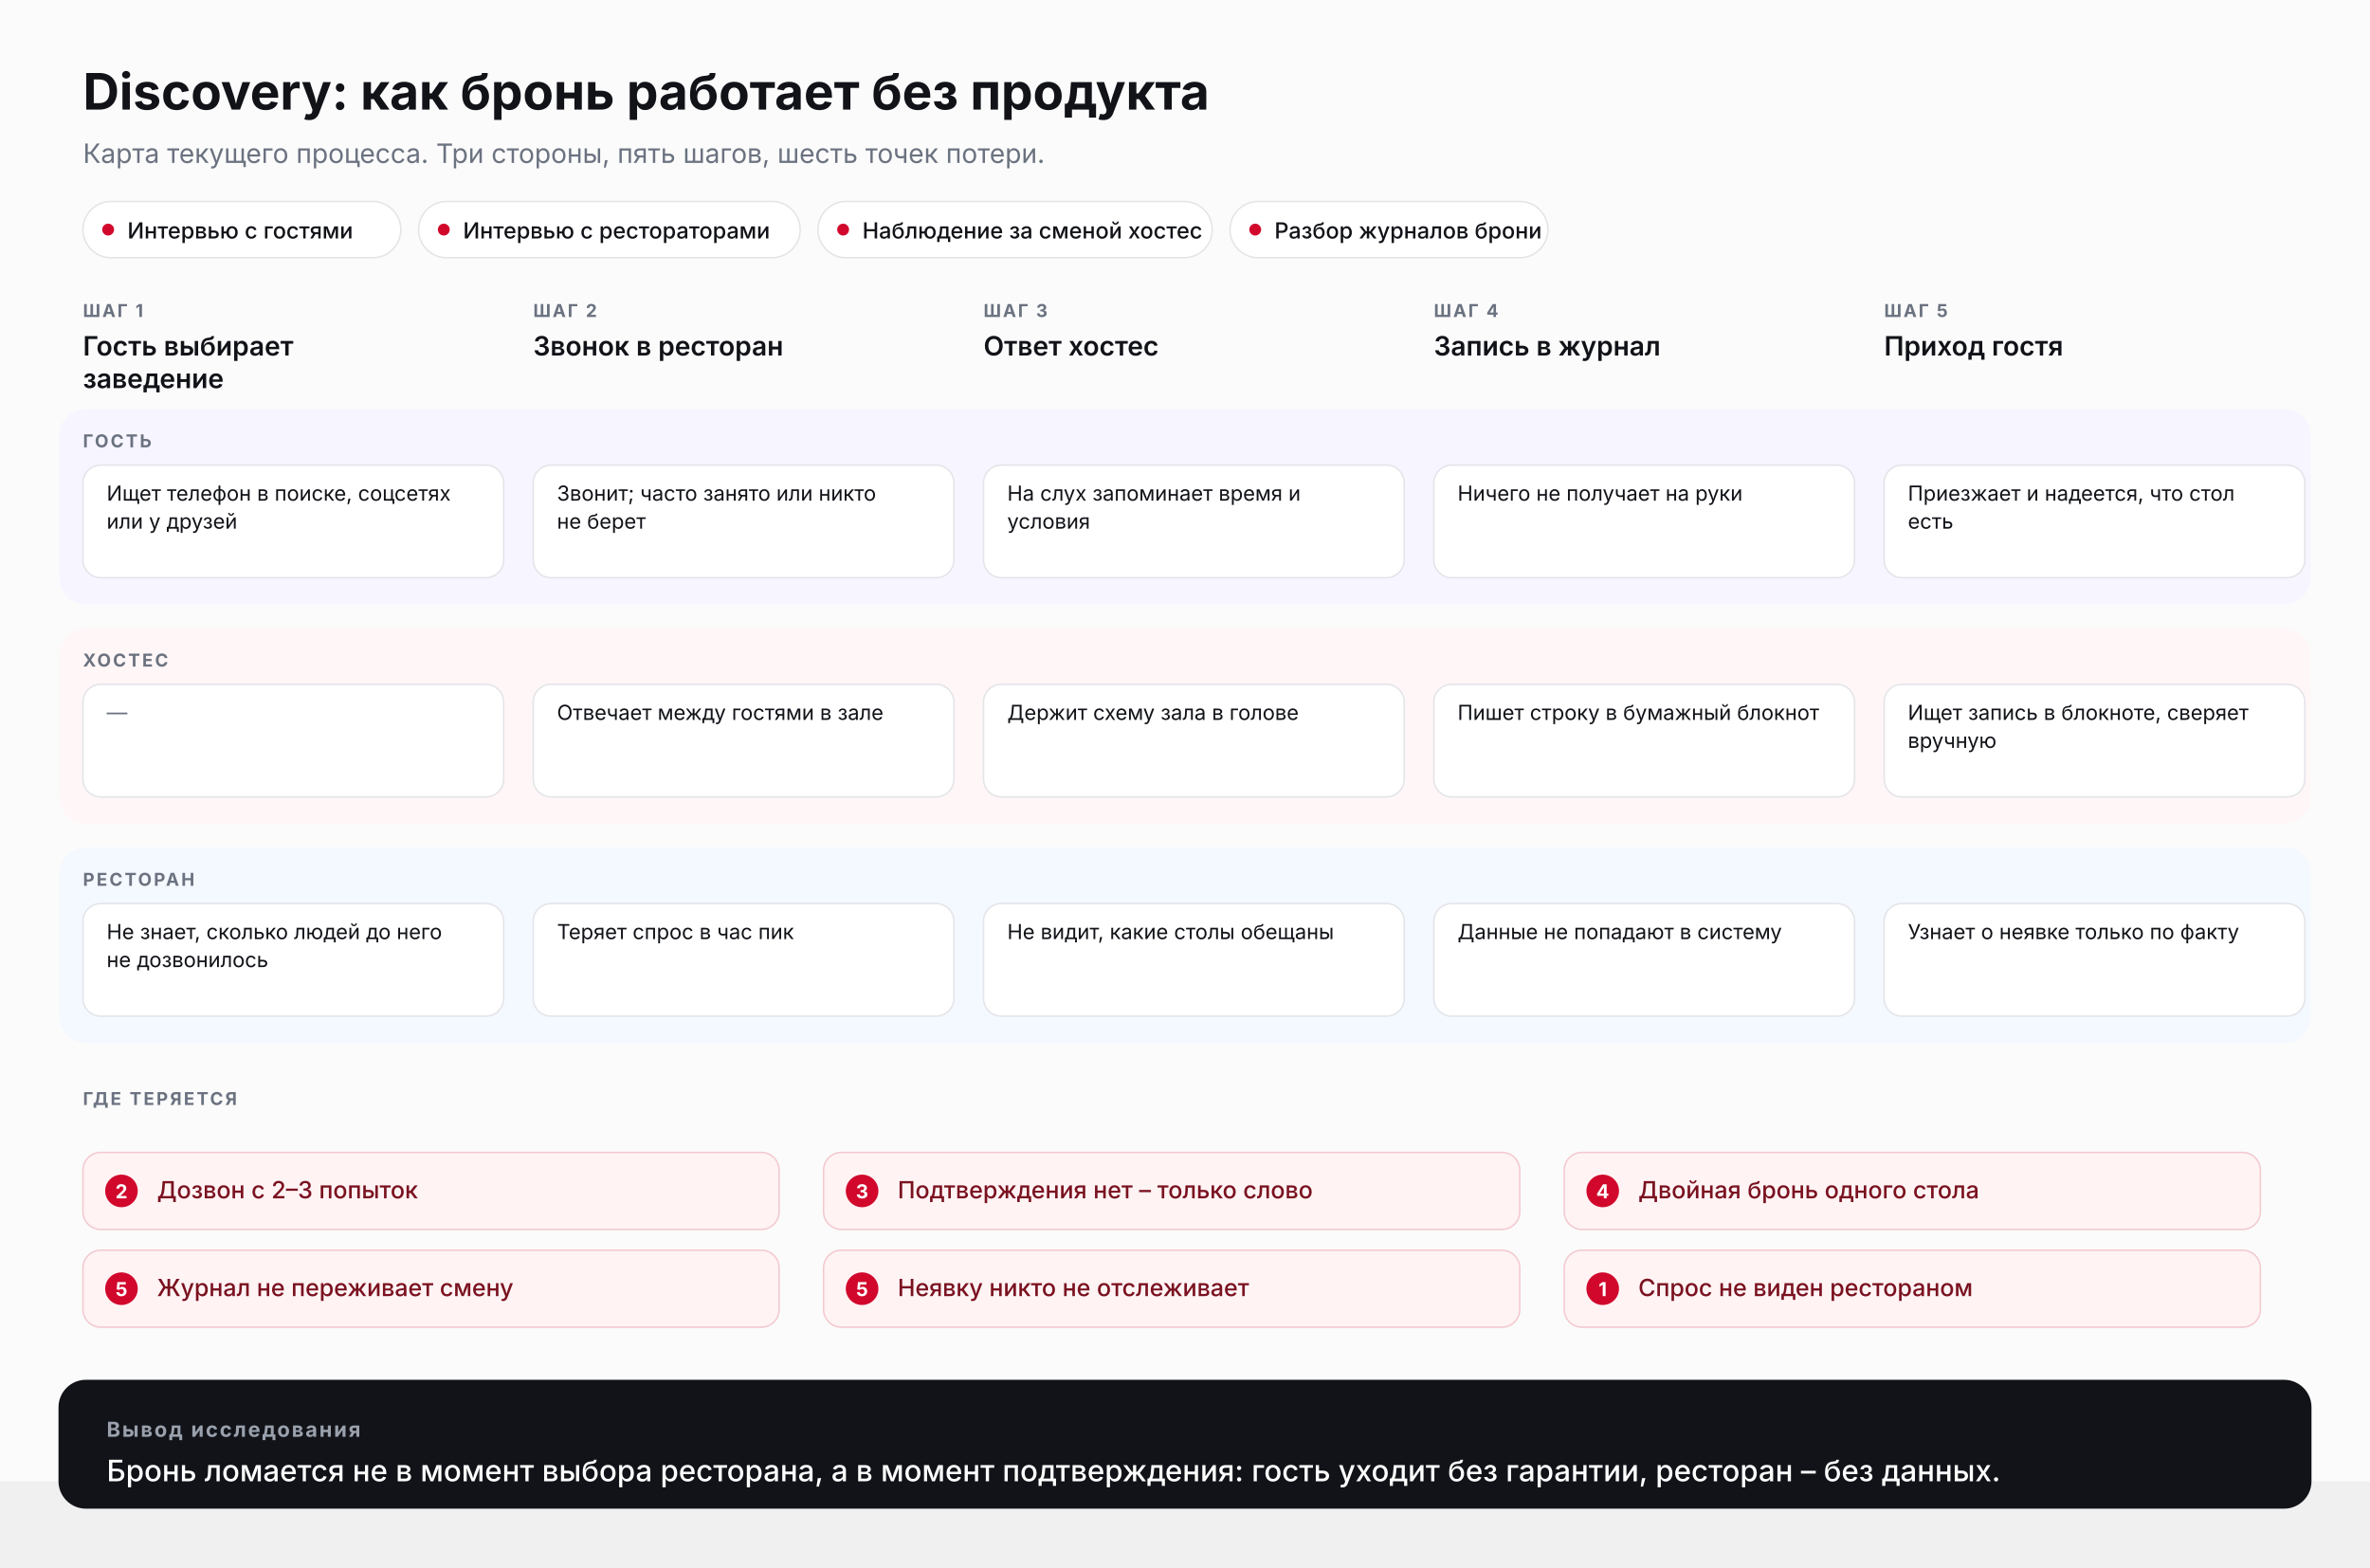
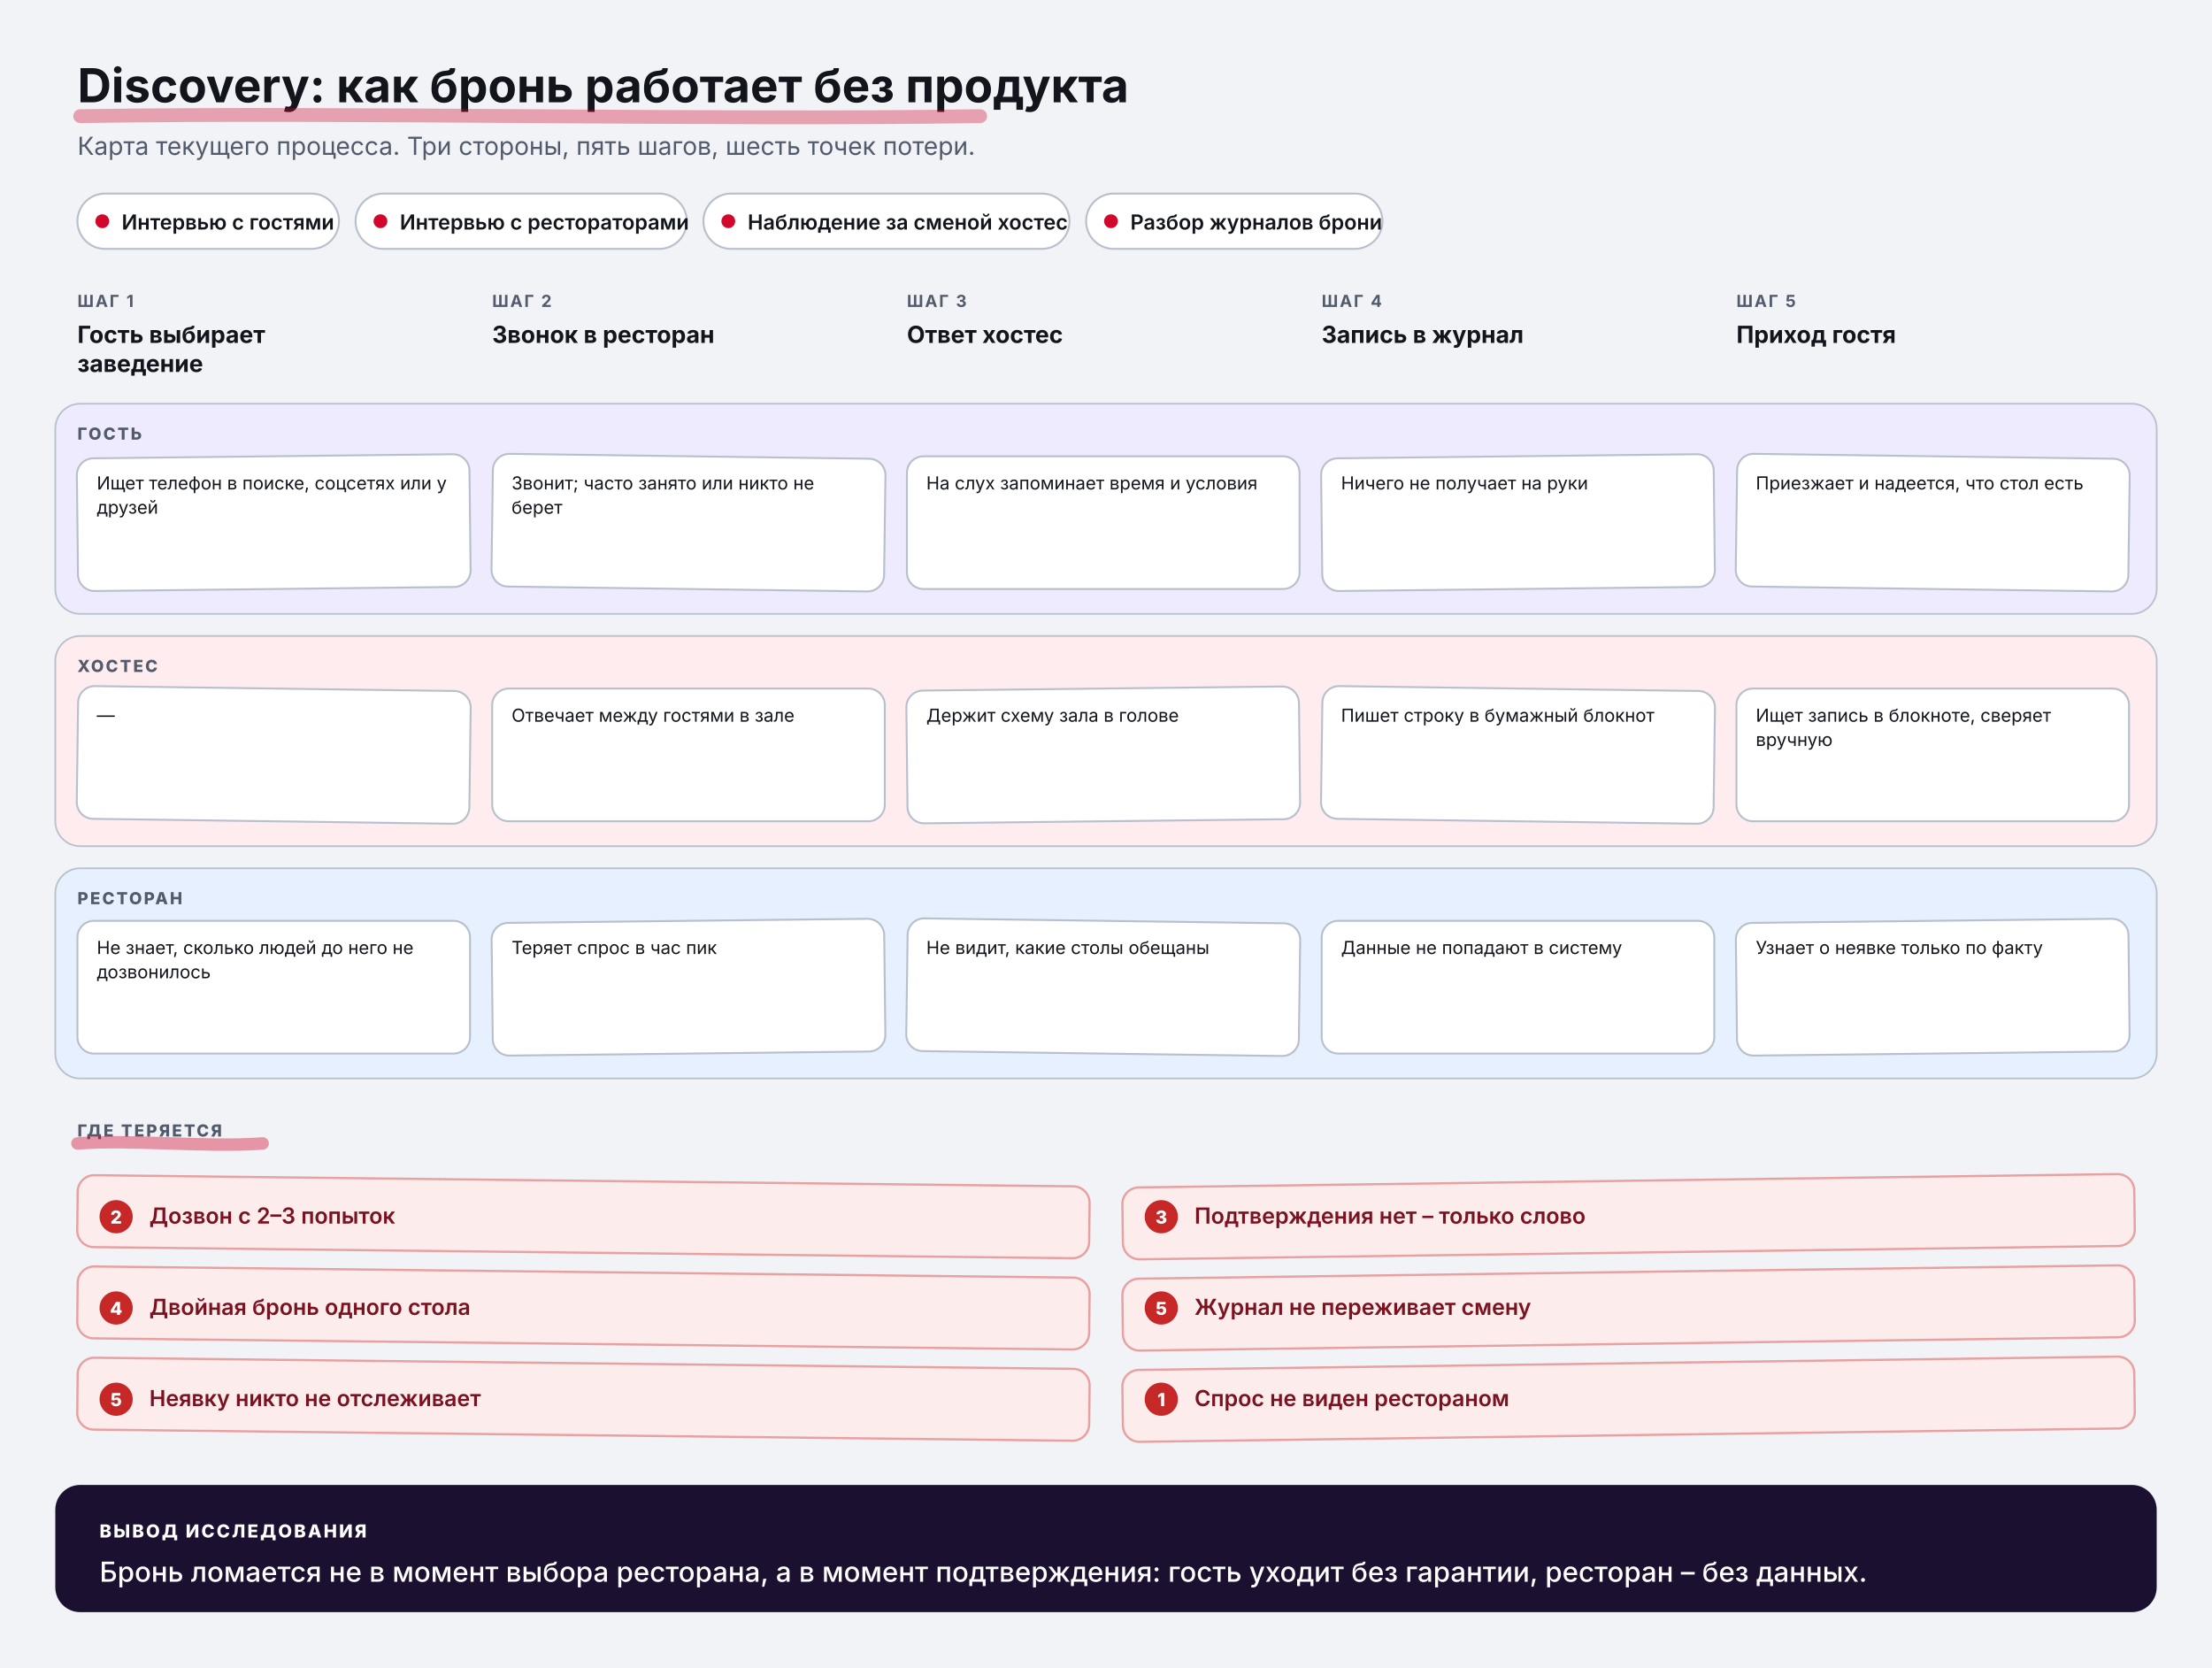
- <svg xmlns="http://www.w3.org/2000/svg" viewBox="0 0 1600 1058" width="1600" height="1058">
-   <rect width="1600" height="1000" fill="#FBFBFB" />
-   <text x="56" y="74" font-family="Inter, Arial, sans-serif" font-size="34" font-weight="700" fill="#111318" text-anchor="start" letter-spacing="0">Discovery: как бронь работает без продукта</text>
-   <text x="56" y="110" font-family="Inter, Arial, sans-serif" font-size="18" font-weight="400" fill="#6b7280" text-anchor="start" letter-spacing="0">Карта текущего процесса. Три стороны, пять шагов, шесть точек потери.</text>
-   <rect x="56" y="136" width="214.6" height="38" rx="19" fill="#fff" stroke="#e3e4e8" stroke-width="1" />
-   <circle cx="73" cy="155" r="4" fill="#D1082C" />
-   <text x="86" y="161" font-family="Inter, Arial, sans-serif" font-size="15" font-weight="500" fill="#111318" text-anchor="start" letter-spacing="0">Интервью с гостями</text>
-   <rect x="282.6" y="136" width="257.6" height="38" rx="19" fill="#fff" stroke="#e3e4e8" stroke-width="1" />
-   <circle cx="299.6" cy="155" r="4" fill="#D1082C" />
-   <text x="312.6" y="161" font-family="Inter, Arial, sans-serif" font-size="15" font-weight="500" fill="#111318" text-anchor="start" letter-spacing="0">Интервью с рестораторами</text>
-   <rect x="552.2" y="136" width="266.2" height="38" rx="19" fill="#fff" stroke="#e3e4e8" stroke-width="1" />
-   <circle cx="569.2" cy="155" r="4" fill="#D1082C" />
-   <text x="582.2" y="161" font-family="Inter, Arial, sans-serif" font-size="15" font-weight="500" fill="#111318" text-anchor="start" letter-spacing="0">Наблюдение за сменой хостес</text>
-   <rect x="830.4" y="136" width="214.6" height="38" rx="19" fill="#fff" stroke="#e3e4e8" stroke-width="1" />
-   <circle cx="847.4" cy="155" r="4" fill="#D1082C" />
-   <text x="860.4" y="161" font-family="Inter, Arial, sans-serif" font-size="15" font-weight="500" fill="#111318" text-anchor="start" letter-spacing="0">Разбор журналов брони</text>
-   <text x="56" y="214" font-family="Inter, Arial, sans-serif" font-size="12" font-weight="700" fill="#6b7280" text-anchor="start" letter-spacing="1.2">ШАГ 1</text>
-   <text x="56" y="240" font-family="Inter, Arial, sans-serif" font-size="18" font-weight="600" fill="#111318" text-anchor="start" letter-spacing="0">Гость выбирает</text>
-   <text x="56" y="262" font-family="Inter, Arial, sans-serif" font-size="18" font-weight="600" fill="#111318" text-anchor="start" letter-spacing="0">заведение</text>
-   <text x="360" y="214" font-family="Inter, Arial, sans-serif" font-size="12" font-weight="700" fill="#6b7280" text-anchor="start" letter-spacing="1.2">ШАГ 2</text>
-   <text x="360" y="240" font-family="Inter, Arial, sans-serif" font-size="18" font-weight="600" fill="#111318" text-anchor="start" letter-spacing="0">Звонок в ресторан</text>
-   <text x="664" y="214" font-family="Inter, Arial, sans-serif" font-size="12" font-weight="700" fill="#6b7280" text-anchor="start" letter-spacing="1.2">ШАГ 3</text>
-   <text x="664" y="240" font-family="Inter, Arial, sans-serif" font-size="18" font-weight="600" fill="#111318" text-anchor="start" letter-spacing="0">Ответ хостес</text>
-   <text x="968" y="214" font-family="Inter, Arial, sans-serif" font-size="12" font-weight="700" fill="#6b7280" text-anchor="start" letter-spacing="1.2">ШАГ 4</text>
-   <text x="968" y="240" font-family="Inter, Arial, sans-serif" font-size="18" font-weight="600" fill="#111318" text-anchor="start" letter-spacing="0">Запись в журнал</text>
-   <text x="1272" y="214" font-family="Inter, Arial, sans-serif" font-size="12" font-weight="700" fill="#6b7280" text-anchor="start" letter-spacing="1.2">ШАГ 5</text>
-   <text x="1272" y="240" font-family="Inter, Arial, sans-serif" font-size="18" font-weight="600" fill="#111318" text-anchor="start" letter-spacing="0">Приход гостя</text>
-   <rect x="40" y="276" width="1520" height="132" rx="18" fill="#F7F5FF" />
-   <text x="56" y="302" font-family="Inter, Arial, sans-serif" font-size="12" font-weight="700" fill="#6b7280" text-anchor="start" letter-spacing="1.4">ГОСТЬ</text>
-   <rect x="56" y="314" width="284" height="76" rx="12" fill="#fff" stroke="#e3e4e8" stroke-width="1" />
-   <text x="72" y="338.0" font-family="Inter, Arial, sans-serif" font-size="14" font-weight="400" fill="#111318" text-anchor="start" letter-spacing="0">Ищет телефон в поиске, соцсетях</text>
-   <text x="72" y="356.9" font-family="Inter, Arial, sans-serif" font-size="14" font-weight="400" fill="#111318" text-anchor="start" letter-spacing="0">или у друзей</text>
-   <rect x="360" y="314" width="284" height="76" rx="12" fill="#fff" stroke="#e3e4e8" stroke-width="1" />
-   <text x="376" y="338.0" font-family="Inter, Arial, sans-serif" font-size="14" font-weight="400" fill="#111318" text-anchor="start" letter-spacing="0">Звонит; часто занято или никто</text>
-   <text x="376" y="356.9" font-family="Inter, Arial, sans-serif" font-size="14" font-weight="400" fill="#111318" text-anchor="start" letter-spacing="0">не берет</text>
-   <rect x="664" y="314" width="284" height="76" rx="12" fill="#fff" stroke="#e3e4e8" stroke-width="1" />
-   <text x="680" y="338.0" font-family="Inter, Arial, sans-serif" font-size="14" font-weight="400" fill="#111318" text-anchor="start" letter-spacing="0">На слух запоминает время и</text>
-   <text x="680" y="356.9" font-family="Inter, Arial, sans-serif" font-size="14" font-weight="400" fill="#111318" text-anchor="start" letter-spacing="0">условия</text>
-   <rect x="968" y="314" width="284" height="76" rx="12" fill="#fff" stroke="#e3e4e8" stroke-width="1" />
-   <text x="984" y="338.0" font-family="Inter, Arial, sans-serif" font-size="14" font-weight="400" fill="#111318" text-anchor="start" letter-spacing="0">Ничего не получает на руки</text>
-   <rect x="1272" y="314" width="284" height="76" rx="12" fill="#fff" stroke="#e3e4e8" stroke-width="1" />
-   <text x="1288" y="338.0" font-family="Inter, Arial, sans-serif" font-size="14" font-weight="400" fill="#111318" text-anchor="start" letter-spacing="0">Приезжает и надеется, что стол</text>
-   <text x="1288" y="356.9" font-family="Inter, Arial, sans-serif" font-size="14" font-weight="400" fill="#111318" text-anchor="start" letter-spacing="0">есть</text>
-   <rect x="40" y="424" width="1520" height="132" rx="18" fill="#FFF6F7" />
-   <text x="56" y="450" font-family="Inter, Arial, sans-serif" font-size="12" font-weight="700" fill="#6b7280" text-anchor="start" letter-spacing="1.4">ХОСТЕС</text>
-   <rect x="56" y="462" width="284" height="76" rx="12" fill="#fff" stroke="#e3e4e8" stroke-width="1" />
-   <text x="72" y="486.0" font-family="Inter, Arial, sans-serif" font-size="14" font-weight="400" fill="#6b7280" text-anchor="start" letter-spacing="0">—</text>
-   <rect x="360" y="462" width="284" height="76" rx="12" fill="#fff" stroke="#e3e4e8" stroke-width="1" />
-   <text x="376" y="486.0" font-family="Inter, Arial, sans-serif" font-size="14" font-weight="400" fill="#111318" text-anchor="start" letter-spacing="0">Отвечает между гостями в зале</text>
-   <rect x="664" y="462" width="284" height="76" rx="12" fill="#fff" stroke="#e3e4e8" stroke-width="1" />
-   <text x="680" y="486.0" font-family="Inter, Arial, sans-serif" font-size="14" font-weight="400" fill="#111318" text-anchor="start" letter-spacing="0">Держит схему зала в голове</text>
-   <rect x="968" y="462" width="284" height="76" rx="12" fill="#fff" stroke="#e3e4e8" stroke-width="1" />
-   <text x="984" y="486.0" font-family="Inter, Arial, sans-serif" font-size="14" font-weight="400" fill="#111318" text-anchor="start" letter-spacing="0">Пишет строку в бумажный блокнот</text>
-   <rect x="1272" y="462" width="284" height="76" rx="12" fill="#fff" stroke="#e3e4e8" stroke-width="1" />
-   <text x="1288" y="486.0" font-family="Inter, Arial, sans-serif" font-size="14" font-weight="400" fill="#111318" text-anchor="start" letter-spacing="0">Ищет запись в блокноте, сверяет</text>
-   <text x="1288" y="504.9" font-family="Inter, Arial, sans-serif" font-size="14" font-weight="400" fill="#111318" text-anchor="start" letter-spacing="0">вручную</text>
-   <rect x="40" y="572" width="1520" height="132" rx="18" fill="#F4F8FF" />
-   <text x="56" y="598" font-family="Inter, Arial, sans-serif" font-size="12" font-weight="700" fill="#6b7280" text-anchor="start" letter-spacing="1.4">РЕСТОРАН</text>
-   <rect x="56" y="610" width="284" height="76" rx="12" fill="#fff" stroke="#e3e4e8" stroke-width="1" />
-   <text x="72" y="634.0" font-family="Inter, Arial, sans-serif" font-size="14" font-weight="400" fill="#111318" text-anchor="start" letter-spacing="0">Не знает, сколько людей до него</text>
-   <text x="72" y="652.9" font-family="Inter, Arial, sans-serif" font-size="14" font-weight="400" fill="#111318" text-anchor="start" letter-spacing="0">не дозвонилось</text>
-   <rect x="360" y="610" width="284" height="76" rx="12" fill="#fff" stroke="#e3e4e8" stroke-width="1" />
-   <text x="376" y="634.0" font-family="Inter, Arial, sans-serif" font-size="14" font-weight="400" fill="#111318" text-anchor="start" letter-spacing="0">Теряет спрос в час пик</text>
-   <rect x="664" y="610" width="284" height="76" rx="12" fill="#fff" stroke="#e3e4e8" stroke-width="1" />
-   <text x="680" y="634.0" font-family="Inter, Arial, sans-serif" font-size="14" font-weight="400" fill="#111318" text-anchor="start" letter-spacing="0">Не видит, какие столы обещаны</text>
-   <rect x="968" y="610" width="284" height="76" rx="12" fill="#fff" stroke="#e3e4e8" stroke-width="1" />
-   <text x="984" y="634.0" font-family="Inter, Arial, sans-serif" font-size="14" font-weight="400" fill="#111318" text-anchor="start" letter-spacing="0">Данные не попадают в систему</text>
-   <rect x="1272" y="610" width="284" height="76" rx="12" fill="#fff" stroke="#e3e4e8" stroke-width="1" />
-   <text x="1288" y="634.0" font-family="Inter, Arial, sans-serif" font-size="14" font-weight="400" fill="#111318" text-anchor="start" letter-spacing="0">Узнает о неявке только по факту</text>
-   <text x="56" y="746" font-family="Inter, Arial, sans-serif" font-size="12" font-weight="700" fill="#6b7280" text-anchor="start" letter-spacing="1.4">ГДЕ ТЕРЯЕТСЯ</text>
-   <rect x="56" y="778" width="470" height="52" rx="12" fill="#FFF3F4" stroke="#F3C9CF" stroke-width="1" />
-   <circle cx="82" cy="804" r="11" fill="#D1082C" />
-   <text x="82" y="809" font-family="Inter, Arial, sans-serif" font-size="13" font-weight="700" fill="#fff" text-anchor="middle" letter-spacing="0">2</text>
-   <text x="106" y="809" font-family="Inter, Arial, sans-serif" font-size="16" font-weight="500" fill="#7a1220" text-anchor="start" letter-spacing="0">Дозвон с 2–3 попыток</text>
-   <rect x="556" y="778" width="470" height="52" rx="12" fill="#FFF3F4" stroke="#F3C9CF" stroke-width="1" />
-   <circle cx="582" cy="804" r="11" fill="#D1082C" />
-   <text x="582" y="809" font-family="Inter, Arial, sans-serif" font-size="13" font-weight="700" fill="#fff" text-anchor="middle" letter-spacing="0">3</text>
-   <text x="606" y="809" font-family="Inter, Arial, sans-serif" font-size="16" font-weight="500" fill="#7a1220" text-anchor="start" letter-spacing="0">Подтверждения нет – только слово</text>
-   <rect x="1056" y="778" width="470" height="52" rx="12" fill="#FFF3F4" stroke="#F3C9CF" stroke-width="1" />
-   <circle cx="1082" cy="804" r="11" fill="#D1082C" />
-   <text x="1082" y="809" font-family="Inter, Arial, sans-serif" font-size="13" font-weight="700" fill="#fff" text-anchor="middle" letter-spacing="0">4</text>
-   <text x="1106" y="809" font-family="Inter, Arial, sans-serif" font-size="16" font-weight="500" fill="#7a1220" text-anchor="start" letter-spacing="0">Двойная бронь одного стола</text>
-   <rect x="56" y="844" width="470" height="52" rx="12" fill="#FFF3F4" stroke="#F3C9CF" stroke-width="1" />
-   <circle cx="82" cy="870" r="11" fill="#D1082C" />
-   <text x="82" y="875" font-family="Inter, Arial, sans-serif" font-size="13" font-weight="700" fill="#fff" text-anchor="middle" letter-spacing="0">5</text>
-   <text x="106" y="875" font-family="Inter, Arial, sans-serif" font-size="16" font-weight="500" fill="#7a1220" text-anchor="start" letter-spacing="0">Журнал не переживает смену</text>
-   <rect x="556" y="844" width="470" height="52" rx="12" fill="#FFF3F4" stroke="#F3C9CF" stroke-width="1" />
-   <circle cx="582" cy="870" r="11" fill="#D1082C" />
-   <text x="582" y="875" font-family="Inter, Arial, sans-serif" font-size="13" font-weight="700" fill="#fff" text-anchor="middle" letter-spacing="0">5</text>
-   <text x="606" y="875" font-family="Inter, Arial, sans-serif" font-size="16" font-weight="500" fill="#7a1220" text-anchor="start" letter-spacing="0">Неявку никто не отслеживает</text>
-   <rect x="1056" y="844" width="470" height="52" rx="12" fill="#FFF3F4" stroke="#F3C9CF" stroke-width="1" />
-   <circle cx="1082" cy="870" r="11" fill="#D1082C" />
-   <text x="1082" y="875" font-family="Inter, Arial, sans-serif" font-size="13" font-weight="700" fill="#fff" text-anchor="middle" letter-spacing="0">1</text>
-   <text x="1106" y="875" font-family="Inter, Arial, sans-serif" font-size="16" font-weight="500" fill="#7a1220" text-anchor="start" letter-spacing="0">Спрос не виден рестораном</text>
-   <rect x="40" y="932" width="1520" height="86" rx="18" fill="#111318" stroke="#111318" stroke-width="1" />
-   <text x="72" y="970" font-family="Inter, Arial, sans-serif" font-size="14" font-weight="700" fill="#9aa1ad" text-anchor="start" letter-spacing="1.2">Вывод исследования</text>
-   <text x="72" y="1000" font-family="Inter, Arial, sans-serif" font-size="20" font-weight="500" fill="#ffffff" text-anchor="start" letter-spacing="0">Бронь ломается не в момент выбора ресторана, а в момент подтверждения: гость уходит без гарантии, ресторан – без данных.</text>
+ <svg xmlns="http://www.w3.org/2000/svg" viewBox="0 0 1600 1206" width="1600" height="1206">
+   <rect width="1600" height="4000" fill="#F1F3F7" />
+   <text x="56" y="74" font-family="Inter, Arial, sans-serif" font-size="34" font-weight="700" fill="#12151c" text-anchor="start" letter-spacing="0">Discovery: как бронь работает без продукта</text>
+   <path d="M58 84 C 253.3 81, 513.7 87, 709.0 84" stroke="#D1082C" stroke-width="10" stroke-linecap="round" fill="none" opacity="0.35" />
+   <text x="56" y="112" font-family="Inter, Arial, sans-serif" font-size="18" font-weight="400" fill="#525b6b" text-anchor="start" letter-spacing="0">Карта текущего процесса. Три стороны, пять шагов, шесть точек потери.</text>
+   <rect x="56" y="140" width="189.2" height="40" rx="20" fill="#fff" stroke="#b8c0cc" stroke-width="1.4" />
+   <circle cx="74" cy="160" r="5" fill="#D1082C" />
+   <text x="88" y="166" font-family="Inter, Arial, sans-serif" font-size="15" font-weight="600" fill="#12151c" text-anchor="start" letter-spacing="0">Интервью с гостями</text>
+   <rect x="257.2" y="140" width="239.6" height="40" rx="20" fill="#fff" stroke="#b8c0cc" stroke-width="1.4" />
+   <circle cx="275.2" cy="160" r="5" fill="#D1082C" />
+   <text x="289.2" y="166" font-family="Inter, Arial, sans-serif" font-size="15" font-weight="600" fill="#12151c" text-anchor="start" letter-spacing="0">Интервью с рестораторами</text>
+   <rect x="508.8" y="140" width="264.8" height="40" rx="20" fill="#fff" stroke="#b8c0cc" stroke-width="1.4" />
+   <circle cx="526.8" cy="160" r="5" fill="#D1082C" />
+   <text x="540.8" y="166" font-family="Inter, Arial, sans-serif" font-size="15" font-weight="600" fill="#12151c" text-anchor="start" letter-spacing="0">Наблюдение за сменой хостес</text>
+   <rect x="785.6" y="140" width="214.4" height="40" rx="20" fill="#fff" stroke="#b8c0cc" stroke-width="1.4" />
+   <circle cx="803.6" cy="160" r="5" fill="#D1082C" />
+   <text x="817.6" y="166" font-family="Inter, Arial, sans-serif" font-size="15" font-weight="600" fill="#12151c" text-anchor="start" letter-spacing="0">Разбор журналов брони</text>
+   <text x="56" y="222" font-family="Inter, Arial, sans-serif" font-size="12" font-weight="700" fill="#525b6b" text-anchor="start" letter-spacing="1.2">ШАГ 1</text>
+   <text x="56" y="248" font-family="Inter, Arial, sans-serif" font-size="17" font-weight="700" fill="#12151c" text-anchor="start" letter-spacing="0">Гость выбирает</text>
+   <text x="56" y="269" font-family="Inter, Arial, sans-serif" font-size="17" font-weight="700" fill="#12151c" text-anchor="start" letter-spacing="0">заведение</text>
+   <text x="356" y="222" font-family="Inter, Arial, sans-serif" font-size="12" font-weight="700" fill="#525b6b" text-anchor="start" letter-spacing="1.2">ШАГ 2</text>
+   <text x="356" y="248" font-family="Inter, Arial, sans-serif" font-size="17" font-weight="700" fill="#12151c" text-anchor="start" letter-spacing="0">Звонок в ресторан</text>
+   <text x="656" y="222" font-family="Inter, Arial, sans-serif" font-size="12" font-weight="700" fill="#525b6b" text-anchor="start" letter-spacing="1.2">ШАГ 3</text>
+   <text x="656" y="248" font-family="Inter, Arial, sans-serif" font-size="17" font-weight="700" fill="#12151c" text-anchor="start" letter-spacing="0">Ответ хостес</text>
+   <text x="956" y="222" font-family="Inter, Arial, sans-serif" font-size="12" font-weight="700" fill="#525b6b" text-anchor="start" letter-spacing="1.2">ШАГ 4</text>
+   <text x="956" y="248" font-family="Inter, Arial, sans-serif" font-size="17" font-weight="700" fill="#12151c" text-anchor="start" letter-spacing="0">Запись в журнал</text>
+   <text x="1256" y="222" font-family="Inter, Arial, sans-serif" font-size="12" font-weight="700" fill="#525b6b" text-anchor="start" letter-spacing="1.2">ШАГ 5</text>
+   <text x="1256" y="248" font-family="Inter, Arial, sans-serif" font-size="17" font-weight="700" fill="#12151c" text-anchor="start" letter-spacing="0">Приход гостя</text>
+   <rect x="40" y="292" width="1520" height="152" rx="18" fill="#EFEBFF" stroke="#b8c0cc" stroke-width="1.2" />
+   <text x="56" y="318" font-family="Inter, Arial, sans-serif" font-size="12" font-weight="800" fill="#525b6b" text-anchor="start" letter-spacing="1.4">ГОСТЬ</text>
+   <rect x="56" y="330" width="284" height="96" rx="12" fill="#fff" stroke="#b8c0cc" stroke-width="1.4" transform="rotate(-0.65 198.0 378.0)" />
+   <text x="70" y="354.0" font-family="Inter, Arial, sans-serif" font-size="13" font-weight="400" fill="#12151c" text-anchor="start" letter-spacing="0">Ищет телефон в поиске, соцсетях или у</text>
+   <text x="70" y="371.55" font-family="Inter, Arial, sans-serif" font-size="13" font-weight="400" fill="#12151c" text-anchor="start" letter-spacing="0">друзей</text>
+   <rect x="356" y="330" width="284" height="96" rx="12" fill="#fff" stroke="#b8c0cc" stroke-width="1.4" transform="rotate(0.78 498.0 378.0)" />
+   <text x="370" y="354.0" font-family="Inter, Arial, sans-serif" font-size="13" font-weight="400" fill="#12151c" text-anchor="start" letter-spacing="0">Звонит; часто занято или никто не</text>
+   <text x="370" y="371.55" font-family="Inter, Arial, sans-serif" font-size="13" font-weight="400" fill="#12151c" text-anchor="start" letter-spacing="0">берет</text>
+   <rect x="656" y="330" width="284" height="96" rx="12" fill="#fff" stroke="#b8c0cc" stroke-width="1.4" />
+   <text x="670" y="354.0" font-family="Inter, Arial, sans-serif" font-size="13" font-weight="400" fill="#12151c" text-anchor="start" letter-spacing="0">На слух запоминает время и условия</text>
+   <rect x="956" y="330" width="284" height="96" rx="12" fill="#fff" stroke="#b8c0cc" stroke-width="1.4" transform="rotate(-0.65 1098.0 378.0)" />
+   <text x="970" y="354.0" font-family="Inter, Arial, sans-serif" font-size="13" font-weight="400" fill="#12151c" text-anchor="start" letter-spacing="0">Ничего не получает на руки</text>
+   <rect x="1256" y="330" width="284" height="96" rx="12" fill="#fff" stroke="#b8c0cc" stroke-width="1.4" transform="rotate(0.78 1398.0 378.0)" />
+   <text x="1270" y="354.0" font-family="Inter, Arial, sans-serif" font-size="13" font-weight="400" fill="#12151c" text-anchor="start" letter-spacing="0">Приезжает и надеется, что стол есть</text>
+   <rect x="40" y="460" width="1520" height="152" rx="18" fill="#FFECEF" stroke="#b8c0cc" stroke-width="1.2" />
+   <text x="56" y="486" font-family="Inter, Arial, sans-serif" font-size="12" font-weight="800" fill="#525b6b" text-anchor="start" letter-spacing="1.4">ХОСТЕС</text>
+   <rect x="56" y="498" width="284" height="96" rx="12" fill="#fff" stroke="#b8c0cc" stroke-width="1.4" transform="rotate(0.78 198.0 546.0)" />
+   <text x="70" y="522.0" font-family="Inter, Arial, sans-serif" font-size="13" font-weight="400" fill="#12151c" text-anchor="start" letter-spacing="0">—</text>
+   <rect x="356" y="498" width="284" height="96" rx="12" fill="#fff" stroke="#b8c0cc" stroke-width="1.4" />
+   <text x="370" y="522.0" font-family="Inter, Arial, sans-serif" font-size="13" font-weight="400" fill="#12151c" text-anchor="start" letter-spacing="0">Отвечает между гостями в зале</text>
+   <rect x="656" y="498" width="284" height="96" rx="12" fill="#fff" stroke="#b8c0cc" stroke-width="1.4" transform="rotate(-0.65 798.0 546.0)" />
+   <text x="670" y="522.0" font-family="Inter, Arial, sans-serif" font-size="13" font-weight="400" fill="#12151c" text-anchor="start" letter-spacing="0">Держит схему зала в голове</text>
+   <rect x="956" y="498" width="284" height="96" rx="12" fill="#fff" stroke="#b8c0cc" stroke-width="1.4" transform="rotate(0.78 1098.0 546.0)" />
+   <text x="970" y="522.0" font-family="Inter, Arial, sans-serif" font-size="13" font-weight="400" fill="#12151c" text-anchor="start" letter-spacing="0">Пишет строку в бумажный блокнот</text>
+   <rect x="1256" y="498" width="284" height="96" rx="12" fill="#fff" stroke="#b8c0cc" stroke-width="1.4" />
+   <text x="1270" y="522.0" font-family="Inter, Arial, sans-serif" font-size="13" font-weight="400" fill="#12151c" text-anchor="start" letter-spacing="0">Ищет запись в блокноте, сверяет</text>
+   <text x="1270" y="539.55" font-family="Inter, Arial, sans-serif" font-size="13" font-weight="400" fill="#12151c" text-anchor="start" letter-spacing="0">вручную</text>
+   <rect x="40" y="628" width="1520" height="152" rx="18" fill="#E7F0FF" stroke="#b8c0cc" stroke-width="1.2" />
+   <text x="56" y="654" font-family="Inter, Arial, sans-serif" font-size="12" font-weight="800" fill="#525b6b" text-anchor="start" letter-spacing="1.4">РЕСТОРАН</text>
+   <rect x="56" y="666" width="284" height="96" rx="12" fill="#fff" stroke="#b8c0cc" stroke-width="1.4" />
+   <text x="70" y="690.0" font-family="Inter, Arial, sans-serif" font-size="13" font-weight="400" fill="#12151c" text-anchor="start" letter-spacing="0">Не знает, сколько людей до него не</text>
+   <text x="70" y="707.55" font-family="Inter, Arial, sans-serif" font-size="13" font-weight="400" fill="#12151c" text-anchor="start" letter-spacing="0">дозвонилось</text>
+   <rect x="356" y="666" width="284" height="96" rx="12" fill="#fff" stroke="#b8c0cc" stroke-width="1.4" transform="rotate(-0.65 498.0 714.0)" />
+   <text x="370" y="690.0" font-family="Inter, Arial, sans-serif" font-size="13" font-weight="400" fill="#12151c" text-anchor="start" letter-spacing="0">Теряет спрос в час пик</text>
+   <rect x="656" y="666" width="284" height="96" rx="12" fill="#fff" stroke="#b8c0cc" stroke-width="1.4" transform="rotate(0.78 798.0 714.0)" />
+   <text x="670" y="690.0" font-family="Inter, Arial, sans-serif" font-size="13" font-weight="400" fill="#12151c" text-anchor="start" letter-spacing="0">Не видит, какие столы обещаны</text>
+   <rect x="956" y="666" width="284" height="96" rx="12" fill="#fff" stroke="#b8c0cc" stroke-width="1.4" />
+   <text x="970" y="690.0" font-family="Inter, Arial, sans-serif" font-size="13" font-weight="400" fill="#12151c" text-anchor="start" letter-spacing="0">Данные не попадают в систему</text>
+   <rect x="1256" y="666" width="284" height="96" rx="12" fill="#fff" stroke="#b8c0cc" stroke-width="1.4" transform="rotate(-0.65 1398.0 714.0)" />
+   <text x="1270" y="690.0" font-family="Inter, Arial, sans-serif" font-size="13" font-weight="400" fill="#12151c" text-anchor="start" letter-spacing="0">Узнает о неявке только по факту</text>
+   <text x="56" y="822" font-family="Inter, Arial, sans-serif" font-size="12" font-weight="800" fill="#525b6b" text-anchor="start" letter-spacing="1.4">ГДЕ ТЕРЯЕТСЯ</text>
+   <path d="M56 827 C 96.2 824, 149.8 830, 190 827" stroke="#D1082C" stroke-width="9" stroke-linecap="round" fill="none" opacity="0.4" />
+   <rect x="56" y="854" width="732" height="52" rx="12" fill="#FDECEC" stroke="#E8A0A0" stroke-width="1.6" transform="rotate(0.65 422.0 880.0)" />
+   <circle cx="84" cy="880" r="12" fill="#C62828" />
+   <text x="84" y="885" font-family="Inter, Arial, sans-serif" font-size="13" font-weight="800" fill="#fff" text-anchor="middle" letter-spacing="0">2</text>
+   <text x="108" y="885" font-family="Inter, Arial, sans-serif" font-size="16" font-weight="600" fill="#7a1220" text-anchor="start" letter-spacing="0">Дозвон с 2–3 попыток</text>
+   <rect x="812" y="854" width="732" height="52" rx="12" fill="#FDECEC" stroke="#E8A0A0" stroke-width="1.6" transform="rotate(-0.78 1178.0 880.0)" />
+   <circle cx="840" cy="880" r="12" fill="#C62828" />
+   <text x="840" y="885" font-family="Inter, Arial, sans-serif" font-size="13" font-weight="800" fill="#fff" text-anchor="middle" letter-spacing="0">3</text>
+   <text x="864" y="885" font-family="Inter, Arial, sans-serif" font-size="16" font-weight="600" fill="#7a1220" text-anchor="start" letter-spacing="0">Подтверждения нет – только слово</text>
+   <rect x="56" y="920" width="732" height="52" rx="12" fill="#FDECEC" stroke="#E8A0A0" stroke-width="1.6" transform="rotate(0.65 422.0 946.0)" />
+   <circle cx="84" cy="946" r="12" fill="#C62828" />
+   <text x="84" y="951" font-family="Inter, Arial, sans-serif" font-size="13" font-weight="800" fill="#fff" text-anchor="middle" letter-spacing="0">4</text>
+   <text x="108" y="951" font-family="Inter, Arial, sans-serif" font-size="16" font-weight="600" fill="#7a1220" text-anchor="start" letter-spacing="0">Двойная бронь одного стола</text>
+   <rect x="812" y="920" width="732" height="52" rx="12" fill="#FDECEC" stroke="#E8A0A0" stroke-width="1.6" transform="rotate(-0.78 1178.0 946.0)" />
+   <circle cx="840" cy="946" r="12" fill="#C62828" />
+   <text x="840" y="951" font-family="Inter, Arial, sans-serif" font-size="13" font-weight="800" fill="#fff" text-anchor="middle" letter-spacing="0">5</text>
+   <text x="864" y="951" font-family="Inter, Arial, sans-serif" font-size="16" font-weight="600" fill="#7a1220" text-anchor="start" letter-spacing="0">Журнал не переживает смену</text>
+   <rect x="56" y="986" width="732" height="52" rx="12" fill="#FDECEC" stroke="#E8A0A0" stroke-width="1.6" transform="rotate(0.65 422.0 1012.0)" />
+   <circle cx="84" cy="1012" r="12" fill="#C62828" />
+   <text x="84" y="1017" font-family="Inter, Arial, sans-serif" font-size="13" font-weight="800" fill="#fff" text-anchor="middle" letter-spacing="0">5</text>
+   <text x="108" y="1017" font-family="Inter, Arial, sans-serif" font-size="16" font-weight="600" fill="#7a1220" text-anchor="start" letter-spacing="0">Неявку никто не отслеживает</text>
+   <rect x="812" y="986" width="732" height="52" rx="12" fill="#FDECEC" stroke="#E8A0A0" stroke-width="1.6" transform="rotate(-0.78 1178.0 1012.0)" />
+   <circle cx="840" cy="1012" r="12" fill="#C62828" />
+   <text x="840" y="1017" font-family="Inter, Arial, sans-serif" font-size="13" font-weight="800" fill="#fff" text-anchor="middle" letter-spacing="0">1</text>
+   <text x="864" y="1017" font-family="Inter, Arial, sans-serif" font-size="16" font-weight="600" fill="#7a1220" text-anchor="start" letter-spacing="0">Спрос не виден рестораном</text>
+   <rect x="40" y="1074" width="1520" height="92" rx="18" fill="#1B1030" />
+   <text x="72" y="1112" font-family="Inter, Arial, sans-serif" font-size="13" font-weight="800" fill="#ffffff" text-anchor="start" letter-spacing="1.4">ВЫВОД ИССЛЕДОВАНИЯ</text>
+   <text x="72" y="1144" font-family="Inter, Arial, sans-serif" font-size="20" font-weight="500" fill="#ffffff" text-anchor="start" letter-spacing="0">Бронь ломается не в момент выбора ресторана, а в момент подтверждения: гость уходит без гарантии, ресторан – без данных.</text>
</svg>
